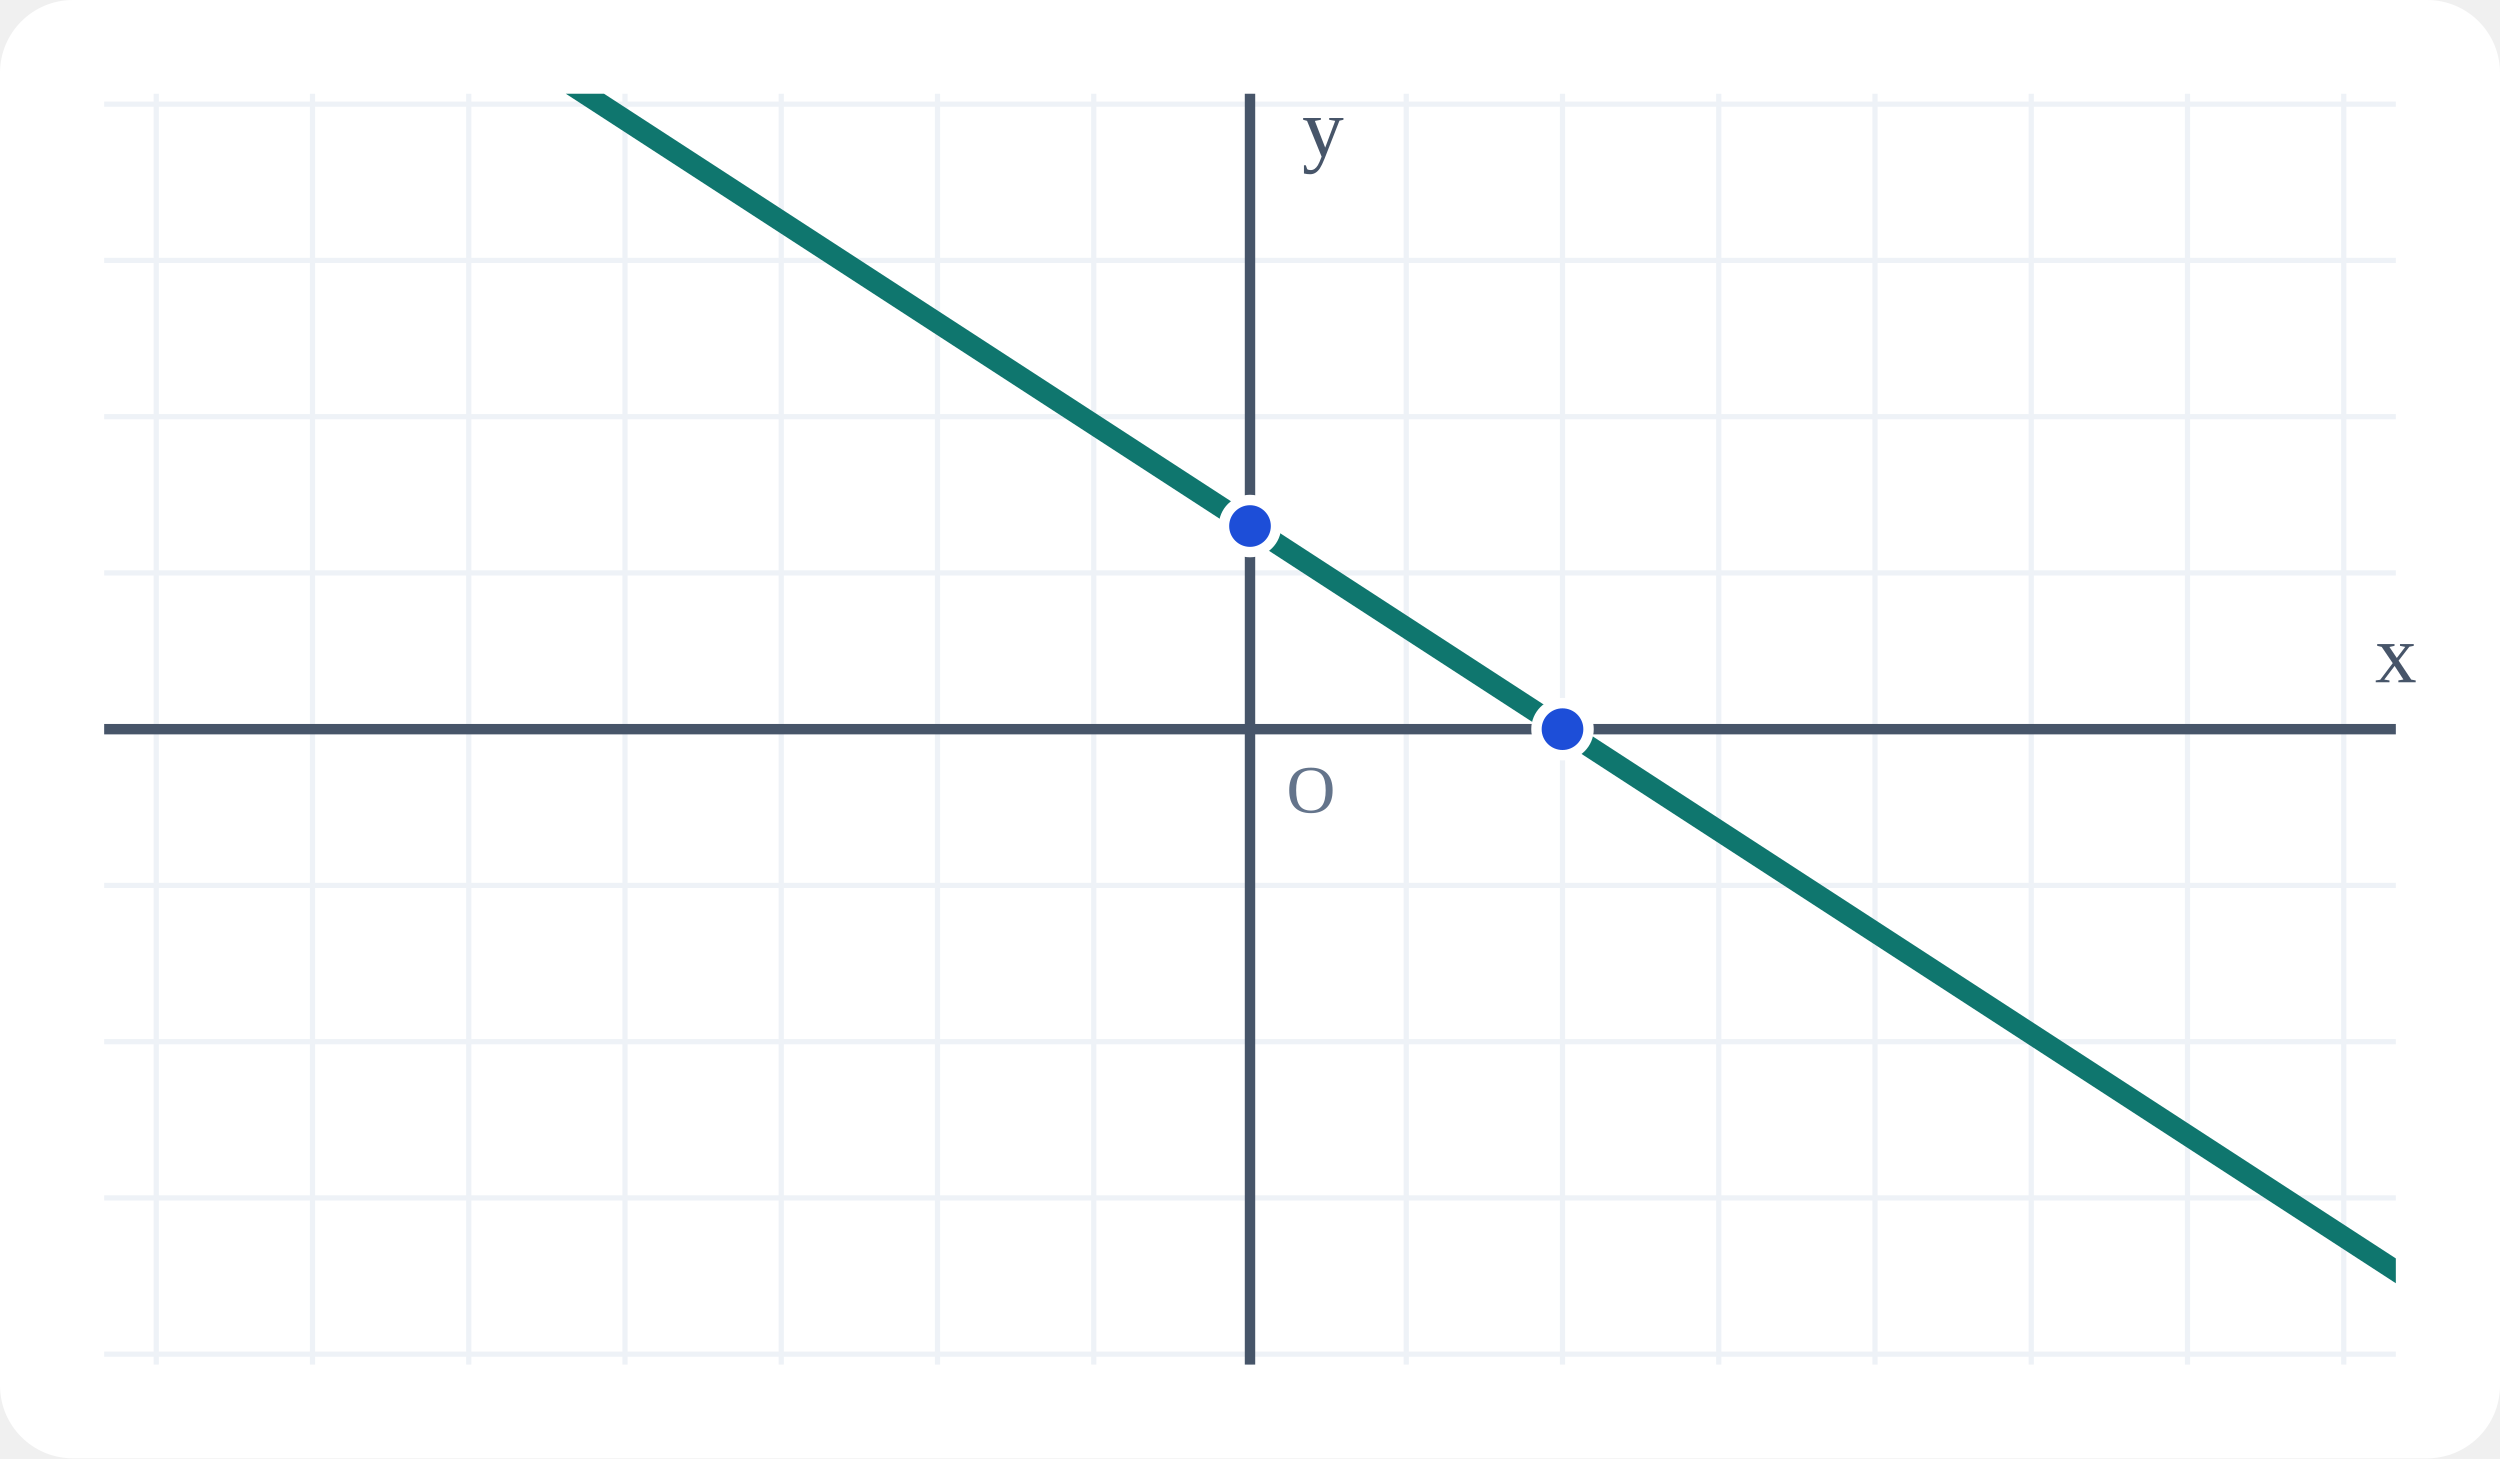
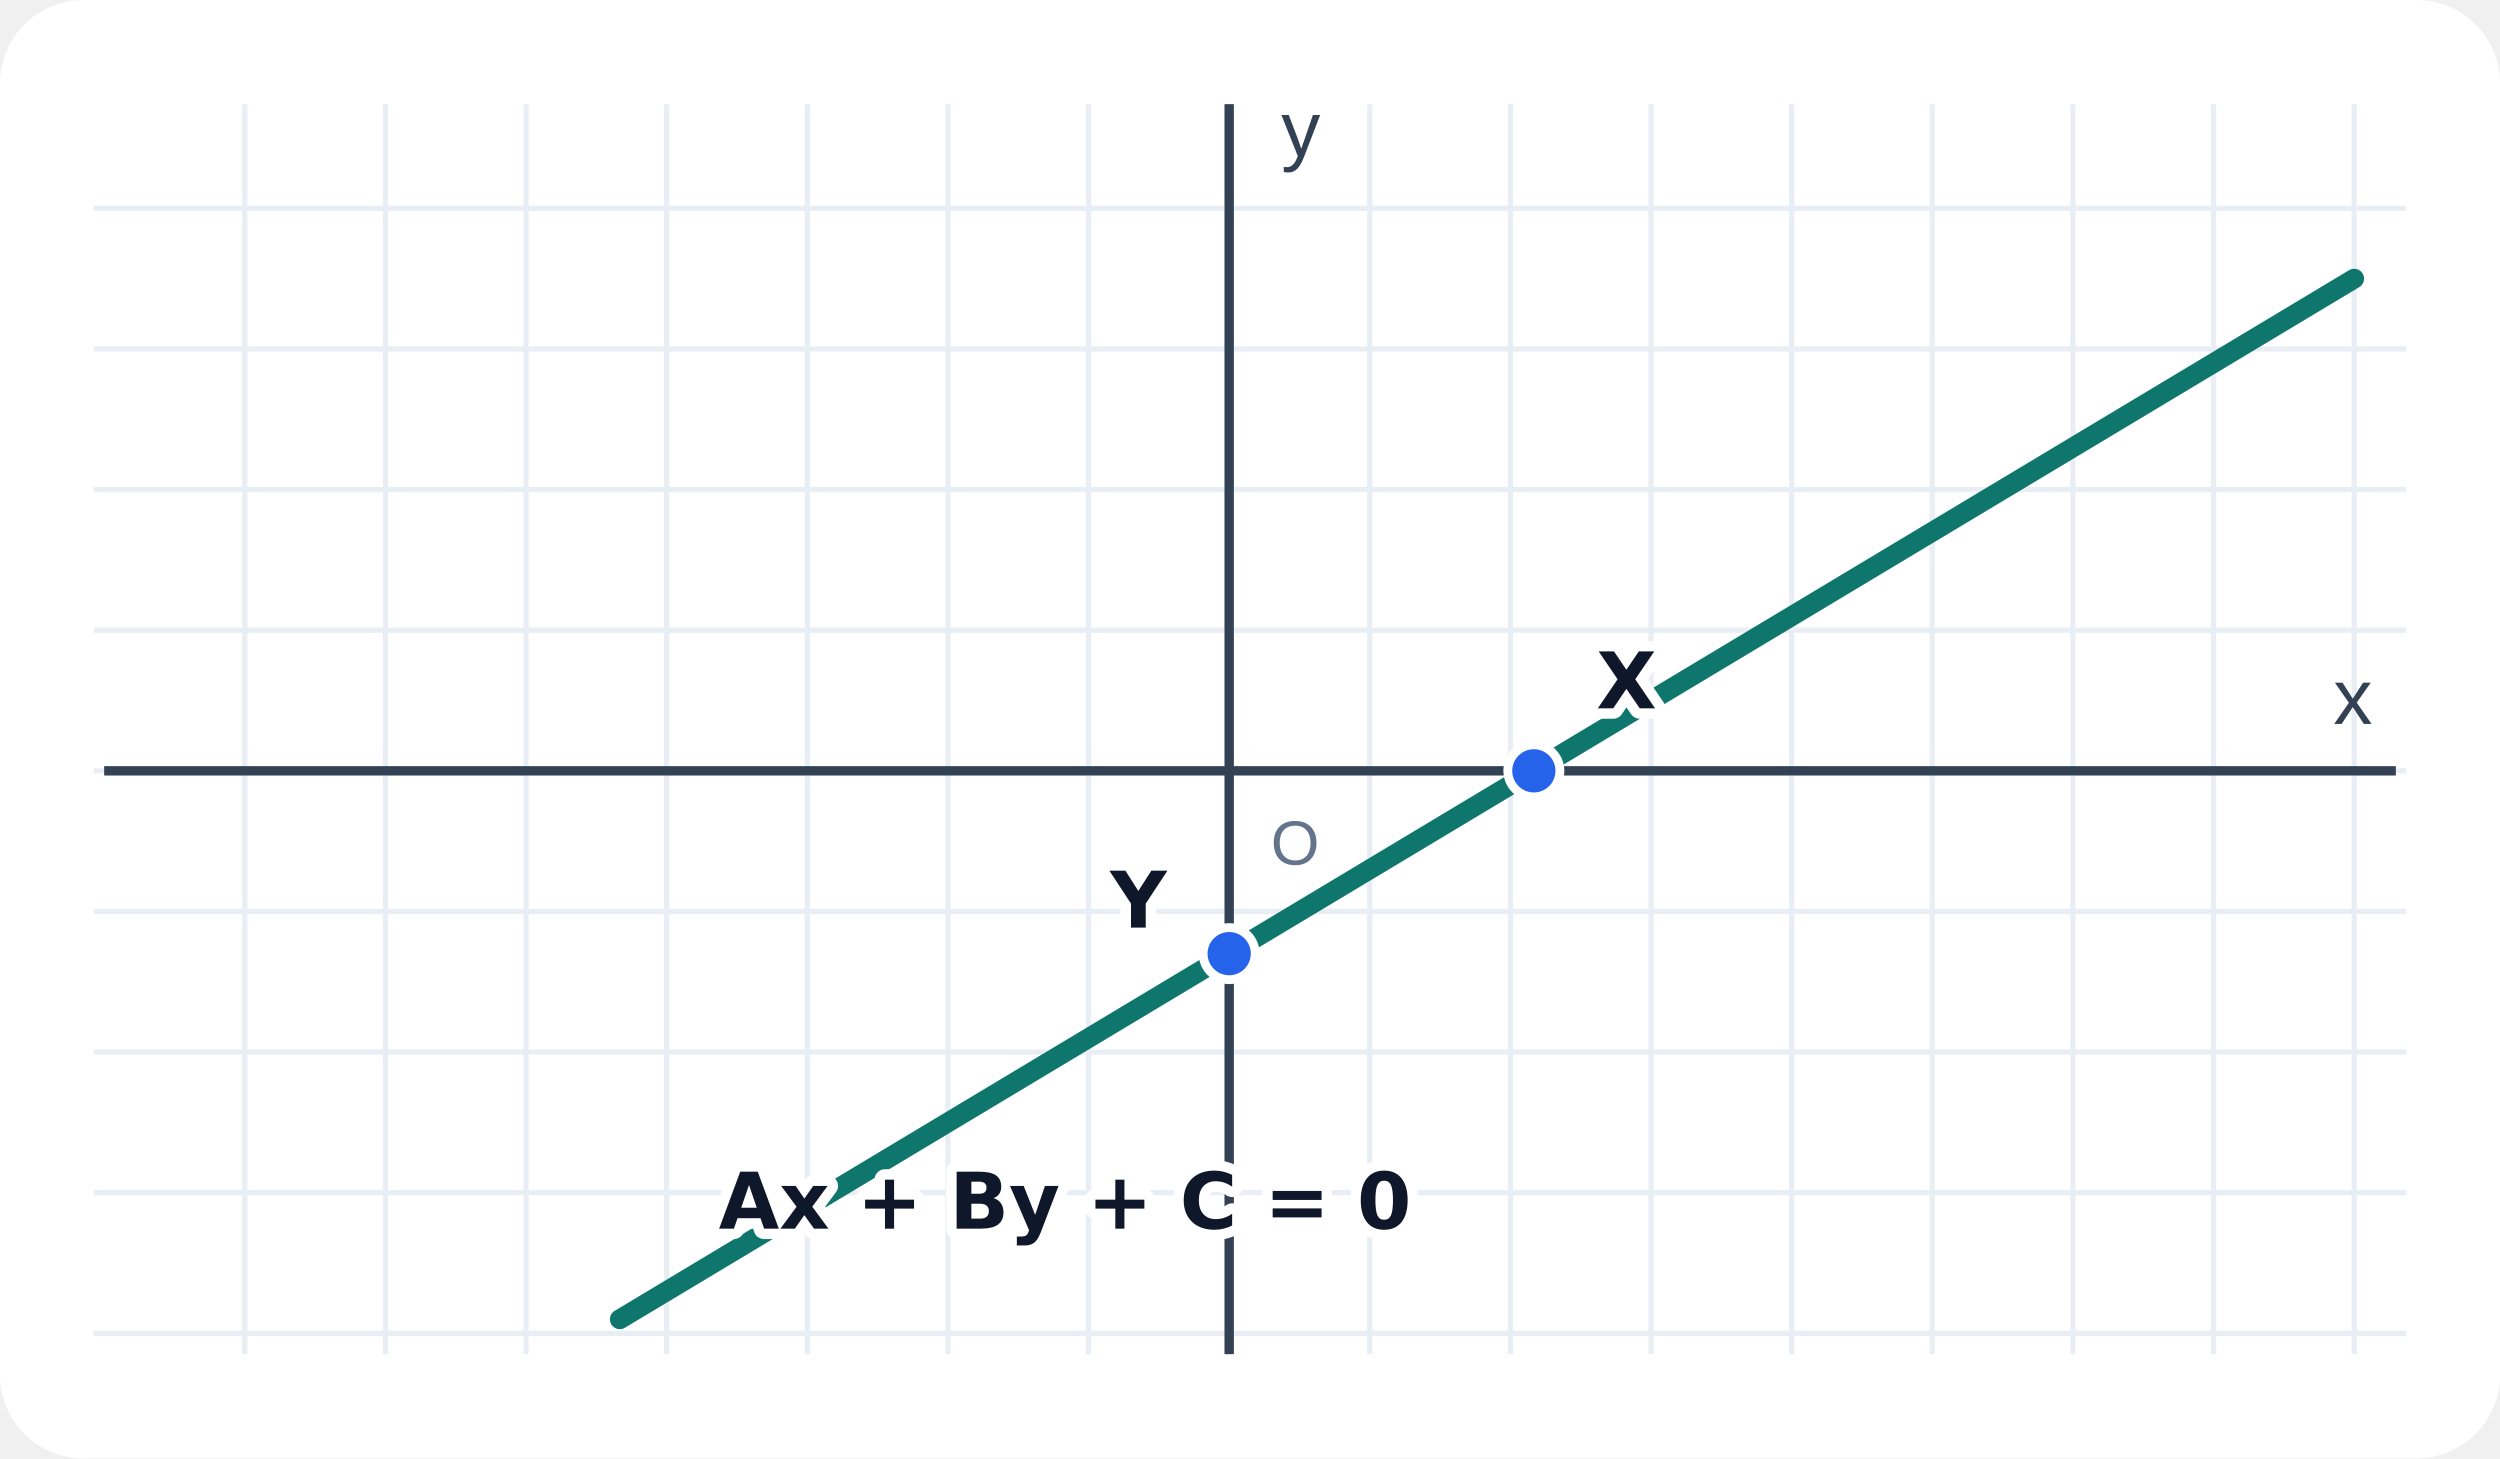
- <svg xmlns="http://www.w3.org/2000/svg" viewBox="0 0 480 280" role="img" aria-label="Coordinate geometry illustration without answer hints">
-   <defs>
-     <clipPath id="clip">
-       <rect x="20" y="18" width="440" height="244" />
-     </clipPath>
-   </defs>
-   <rect width="480" height="280" rx="14" fill="#ffffff" />
-   <line x1="30" y1="18" x2="30" y2="262" stroke="#eef2f7" />
-   <line x1="60" y1="18" x2="60" y2="262" stroke="#eef2f7" />
-   <line x1="90" y1="18" x2="90" y2="262" stroke="#eef2f7" />
-   <line x1="120" y1="18" x2="120" y2="262" stroke="#eef2f7" />
-   <line x1="150" y1="18" x2="150" y2="262" stroke="#eef2f7" />
-   <line x1="180" y1="18" x2="180" y2="262" stroke="#eef2f7" />
-   <line x1="210" y1="18" x2="210" y2="262" stroke="#eef2f7" />
-   <line x1="240" y1="18" x2="240" y2="262" stroke="#eef2f7" />
-   <line x1="270" y1="18" x2="270" y2="262" stroke="#eef2f7" />
-   <line x1="300" y1="18" x2="300" y2="262" stroke="#eef2f7" />
-   <line x1="330" y1="18" x2="330" y2="262" stroke="#eef2f7" />
-   <line x1="360" y1="18" x2="360" y2="262" stroke="#eef2f7" />
-   <line x1="390" y1="18" x2="390" y2="262" stroke="#eef2f7" />
-   <line x1="420" y1="18" x2="420" y2="262" stroke="#eef2f7" />
-   <line x1="450" y1="18" x2="450" y2="262" stroke="#eef2f7" />
-   <line x1="20" y1="260" x2="460" y2="260" stroke="#eef2f7" />
-   <line x1="20" y1="230" x2="460" y2="230" stroke="#eef2f7" />
-   <line x1="20" y1="200" x2="460" y2="200" stroke="#eef2f7" />
-   <line x1="20" y1="170" x2="460" y2="170" stroke="#eef2f7" />
-   <line x1="20" y1="140" x2="460" y2="140" stroke="#eef2f7" />
-   <line x1="20" y1="110" x2="460" y2="110" stroke="#eef2f7" />
-   <line x1="20" y1="80" x2="460" y2="80" stroke="#eef2f7" />
-   <line x1="20" y1="50" x2="460" y2="50" stroke="#eef2f7" />
-   <line x1="20" y1="20" x2="460" y2="20" stroke="#eef2f7" />
-   <path d="M 20 140 H 460 M 240 262 V 18" stroke="#475569" stroke-width="2" fill="none" />
-   <text x="456" y="131" fill="#475569" font-size="16">x</text>
-   <text x="250" y="30" fill="#475569" font-size="16">y</text>
-   <text x="247" y="156" fill="#64748b" font-size="13">O</text>
-   <line x1="0" y1="-55.0" x2="480" y2="257.0" stroke="#0f766e" stroke-width="4" clip-path="url(#clip)" />
-   <circle cx="300" cy="140" r="5" fill="#1d4ed8" stroke="#fff" stroke-width="2" />
-   <circle cx="240" cy="101.0" r="5" fill="#1d4ed8" stroke="#fff" stroke-width="2" />
+ <svg xmlns="http://www.w3.org/2000/svg" baseProfile="full" height="280px" version="1.1" viewBox="0 0 480 280" width="480px">
+   <defs />
+   <rect fill="white" height="280" rx="16" width="480" x="0" y="0" />
+   <line stroke="#e9eef5" stroke-width="1" x1="47" x2="47" y1="20" y2="260" />
+   <line stroke="#e9eef5" stroke-width="1" x1="74" x2="74" y1="20" y2="260" />
+   <line stroke="#e9eef5" stroke-width="1" x1="101" x2="101" y1="20" y2="260" />
+   <line stroke="#e9eef5" stroke-width="1" x1="128" x2="128" y1="20" y2="260" />
+   <line stroke="#e9eef5" stroke-width="1" x1="155" x2="155" y1="20" y2="260" />
+   <line stroke="#e9eef5" stroke-width="1" x1="182" x2="182" y1="20" y2="260" />
+   <line stroke="#e9eef5" stroke-width="1" x1="209" x2="209" y1="20" y2="260" />
+   <line stroke="#e9eef5" stroke-width="1" x1="236" x2="236" y1="20" y2="260" />
+   <line stroke="#e9eef5" stroke-width="1" x1="263" x2="263" y1="20" y2="260" />
+   <line stroke="#e9eef5" stroke-width="1" x1="290" x2="290" y1="20" y2="260" />
+   <line stroke="#e9eef5" stroke-width="1" x1="317" x2="317" y1="20" y2="260" />
+   <line stroke="#e9eef5" stroke-width="1" x1="344" x2="344" y1="20" y2="260" />
+   <line stroke="#e9eef5" stroke-width="1" x1="371" x2="371" y1="20" y2="260" />
+   <line stroke="#e9eef5" stroke-width="1" x1="398" x2="398" y1="20" y2="260" />
+   <line stroke="#e9eef5" stroke-width="1" x1="425" x2="425" y1="20" y2="260" />
+   <line stroke="#e9eef5" stroke-width="1" x1="452" x2="452" y1="20" y2="260" />
+   <line stroke="#e9eef5" stroke-width="1" x1="18" x2="462" y1="256" y2="256" />
+   <line stroke="#e9eef5" stroke-width="1" x1="18" x2="462" y1="229" y2="229" />
+   <line stroke="#e9eef5" stroke-width="1" x1="18" x2="462" y1="202" y2="202" />
+   <line stroke="#e9eef5" stroke-width="1" x1="18" x2="462" y1="175" y2="175" />
+   <line stroke="#e9eef5" stroke-width="1" x1="18" x2="462" y1="148" y2="148" />
+   <line stroke="#e9eef5" stroke-width="1" x1="18" x2="462" y1="121" y2="121" />
+   <line stroke="#e9eef5" stroke-width="1" x1="18" x2="462" y1="94" y2="94" />
+   <line stroke="#e9eef5" stroke-width="1" x1="18" x2="462" y1="67" y2="67" />
+   <line stroke="#e9eef5" stroke-width="1" x1="18" x2="462" y1="40" y2="40" />
+   <line stroke="#334155" stroke-width="1.8" x1="20" x2="460" y1="148" y2="148" />
+   <line stroke="#334155" stroke-width="1.8" x1="236" x2="236" y1="260" y2="20" />
+   <text fill="#334155" font-family="Arial, sans-serif" font-size="15" x="448" y="139">x</text>
+   <text fill="#334155" font-family="Arial, sans-serif" font-size="15" x="246" y="30">y</text>
+   <text fill="#64748b" font-family="Arial, sans-serif" font-size="12" x="244" y="166">O</text>
+   <line stroke="#0f766e" stroke-linecap="round" stroke-width="3.8" x1="119" x2="452.0" y1="253.3" y2="53.5" />
+   <circle cx="294.5" cy="148" fill="#2563eb" r="5" stroke="white" stroke-width="1.7" />
+   <circle cx="236" cy="183.1" fill="#2563eb" r="5" stroke="white" stroke-width="1.7" />
+   <text fill="white" font-family="DejaVu Sans, Arial, sans-serif" font-size="15" font-weight="bold" stroke="white" stroke-linejoin="round" stroke-width="4" text-anchor="start" x="306.5" y="136">X</text>
+   <text fill="#0f172a" font-family="DejaVu Sans, Arial, sans-serif" font-size="15" font-weight="bold" text-anchor="start" x="306.5" y="136">X</text>
+   <text fill="white" font-family="DejaVu Sans, Arial, sans-serif" font-size="15" font-weight="bold" stroke="white" stroke-linejoin="round" stroke-width="4" text-anchor="end" x="224" y="178.1">Y</text>
+   <text fill="#0f172a" font-family="DejaVu Sans, Arial, sans-serif" font-size="15" font-weight="bold" text-anchor="end" x="224" y="178.1">Y</text>
+   <text fill="white" font-family="DejaVu Sans, Arial, sans-serif" font-size="15" font-weight="bold" stroke="white" stroke-linejoin="round" stroke-width="4" text-anchor="start" x="138" y="235.9">Ax + By + C = 0</text>
+   <text fill="#0f172a" font-family="DejaVu Sans, Arial, sans-serif" font-size="15" font-weight="bold" text-anchor="start" x="138" y="235.9">Ax + By + C = 0</text>
</svg>
